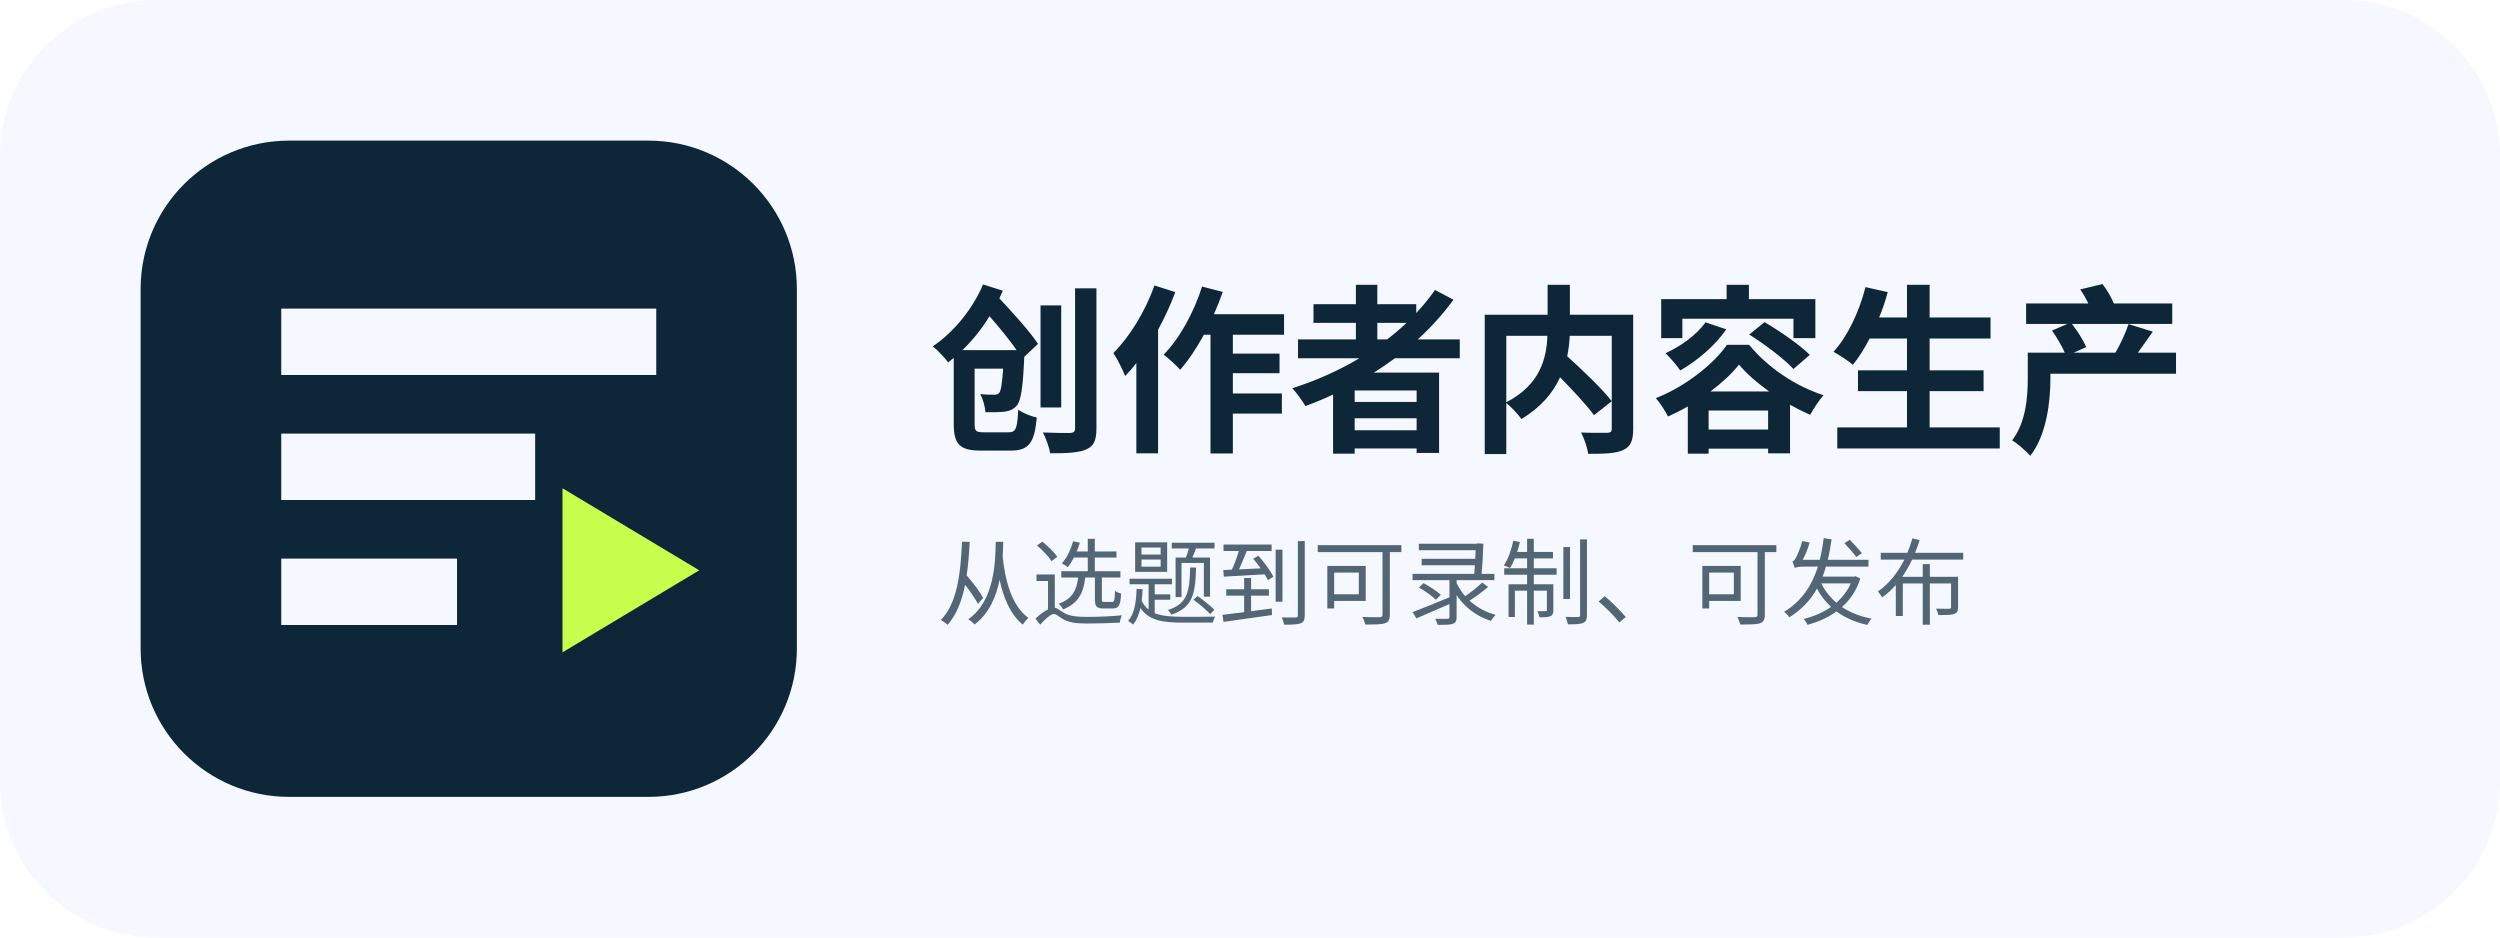
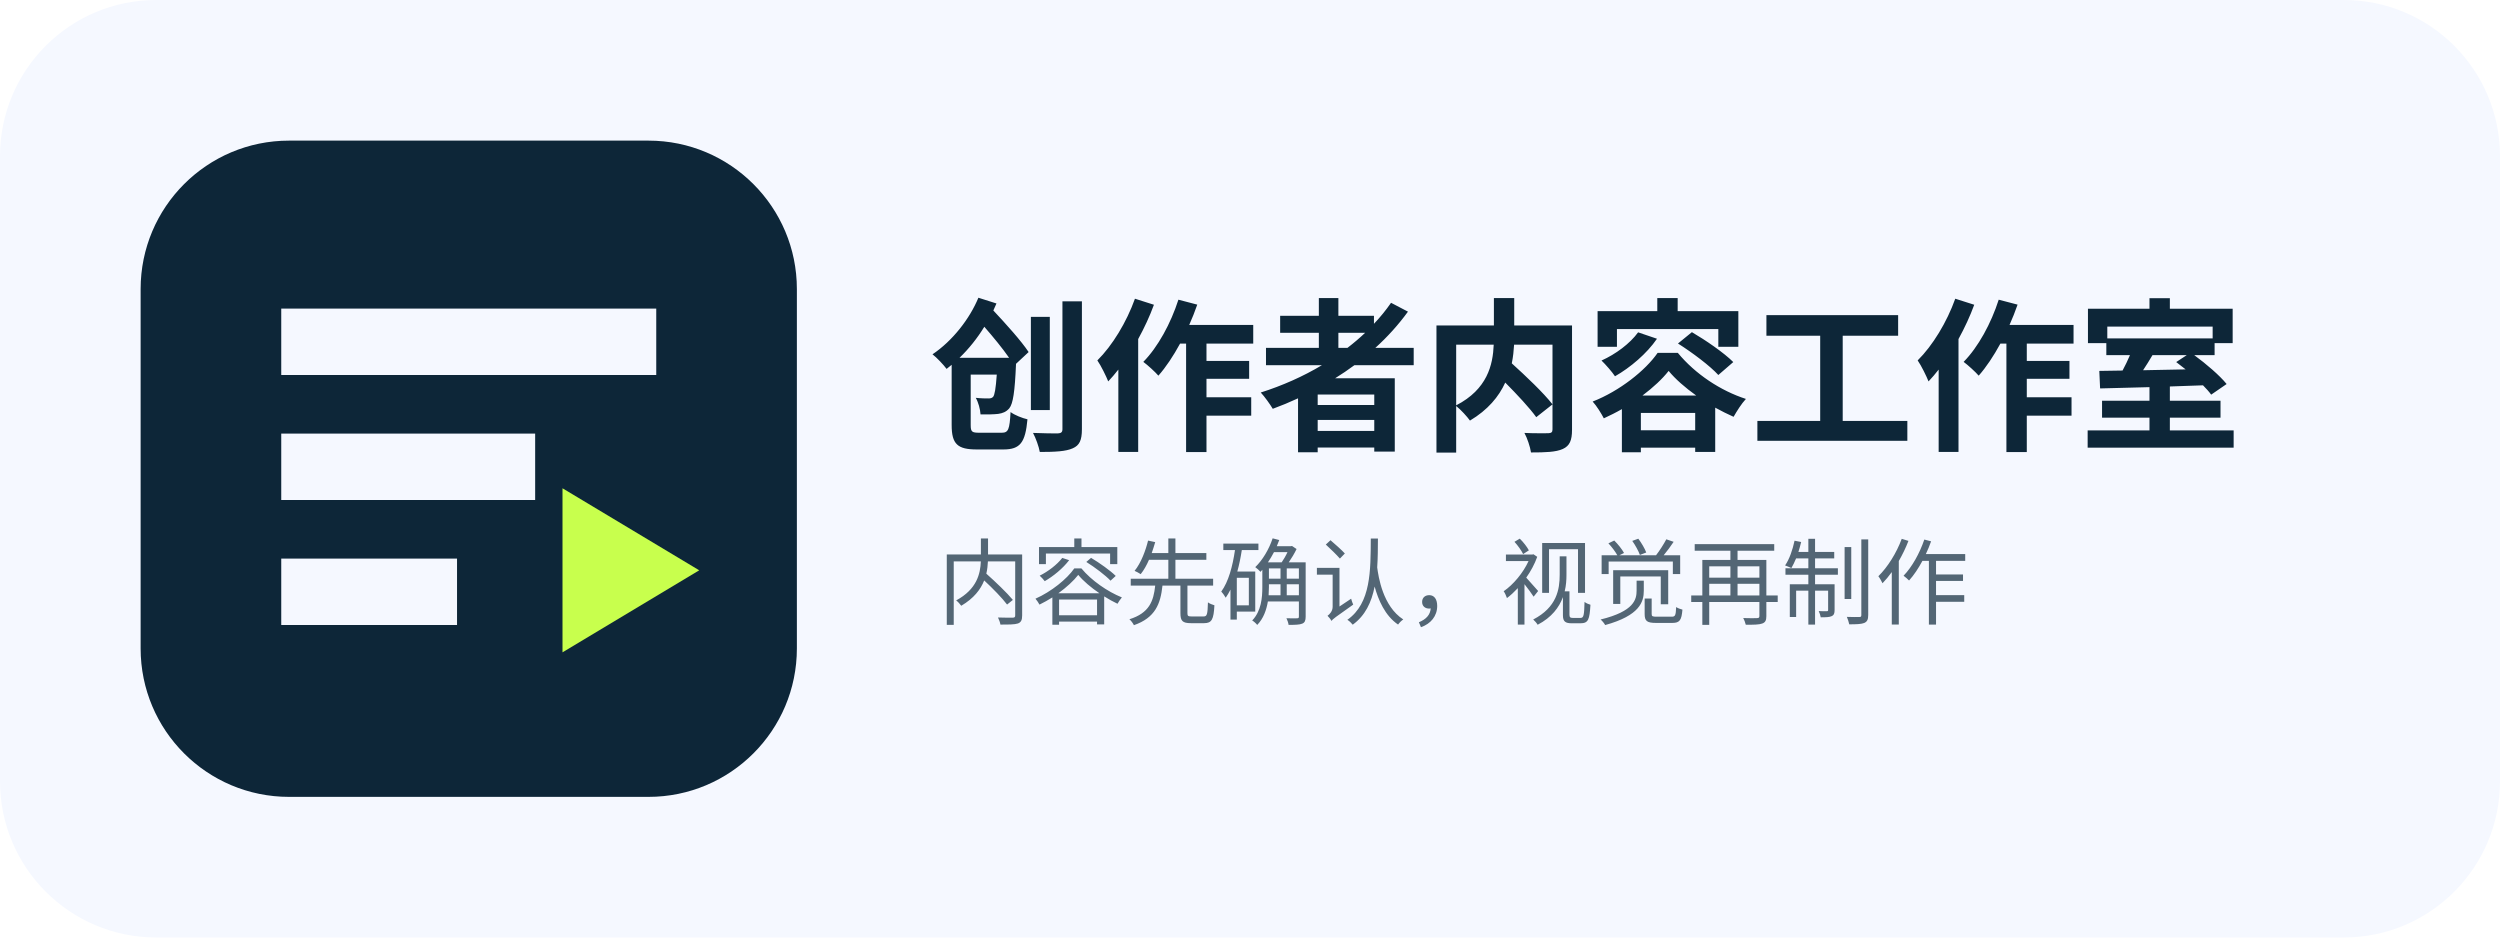
<svg xmlns="http://www.w3.org/2000/svg" viewBox="0 0 640 240" role="img" aria-labelledby="title desc">
  <rect width="640" height="240" rx="40" fill="#f5f8ff" />
  <rect x="36" y="36" width="168" height="168" rx="38" fill="#0d2638" />
  <path d="M72 79h96v17H72zm0 32h65v17H72zm0 32h45v17H72z" fill="#f5f8ff" />
  <path d="m144 125 35 21-35 21z" fill="#c8ff4d" />
  <g fill="#0d2638" font-family="system-ui, sans-serif">
-     <text x="238" y="112" font-size="46" font-weight="750">创作者内容生产</text>
-     <text x="240" y="158" font-size="24" font-weight="500" fill="#536675">从选题到可录制、可发布</text>
+     <text x="238" y="112" font-size="42" font-weight="750">创作者内容工作室</text>
+     <text x="240" y="158" font-size="24" font-weight="500" fill="#536675">内容先确认，视觉再制作</text>
  </g>
</svg>
